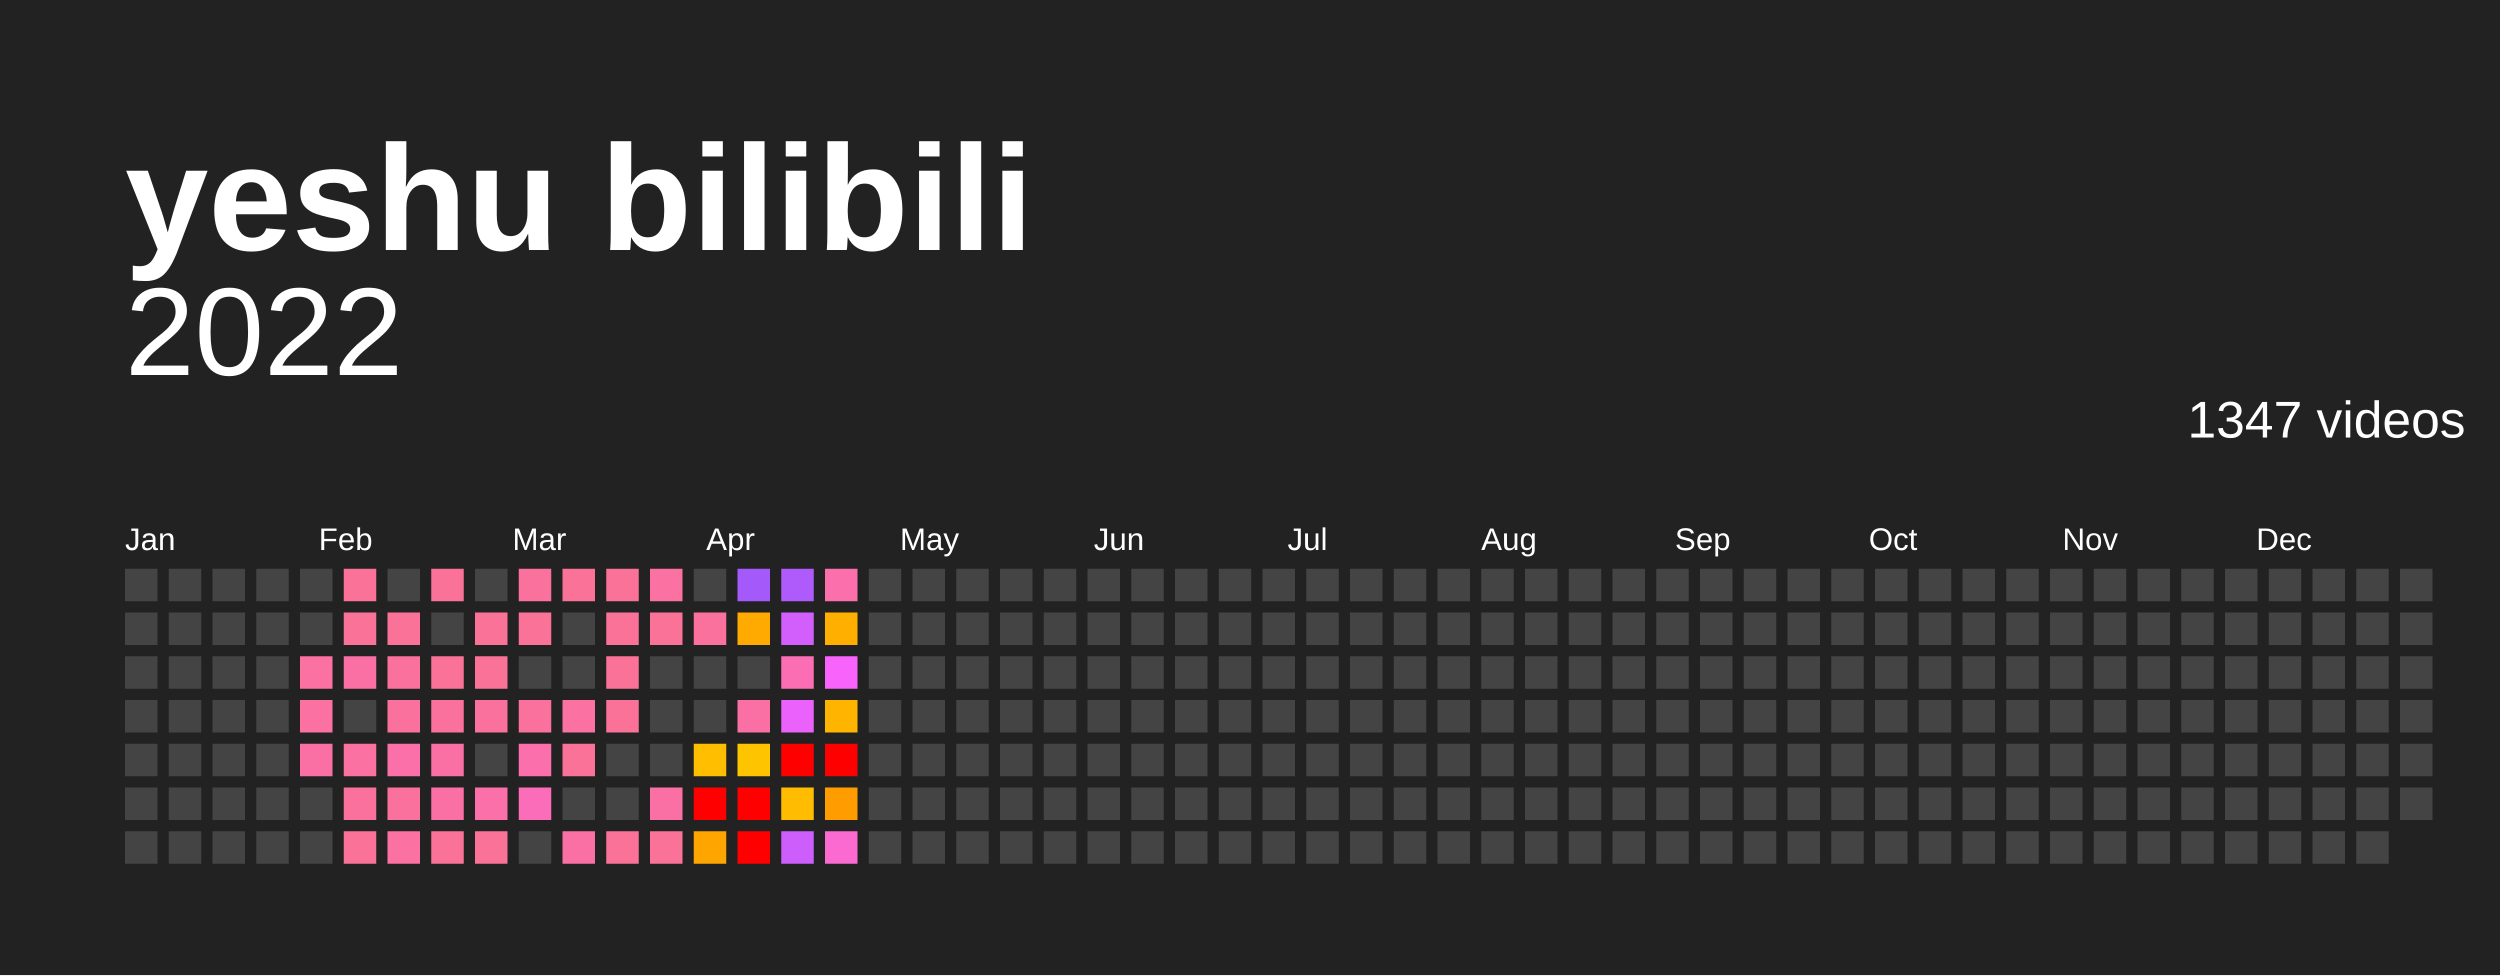
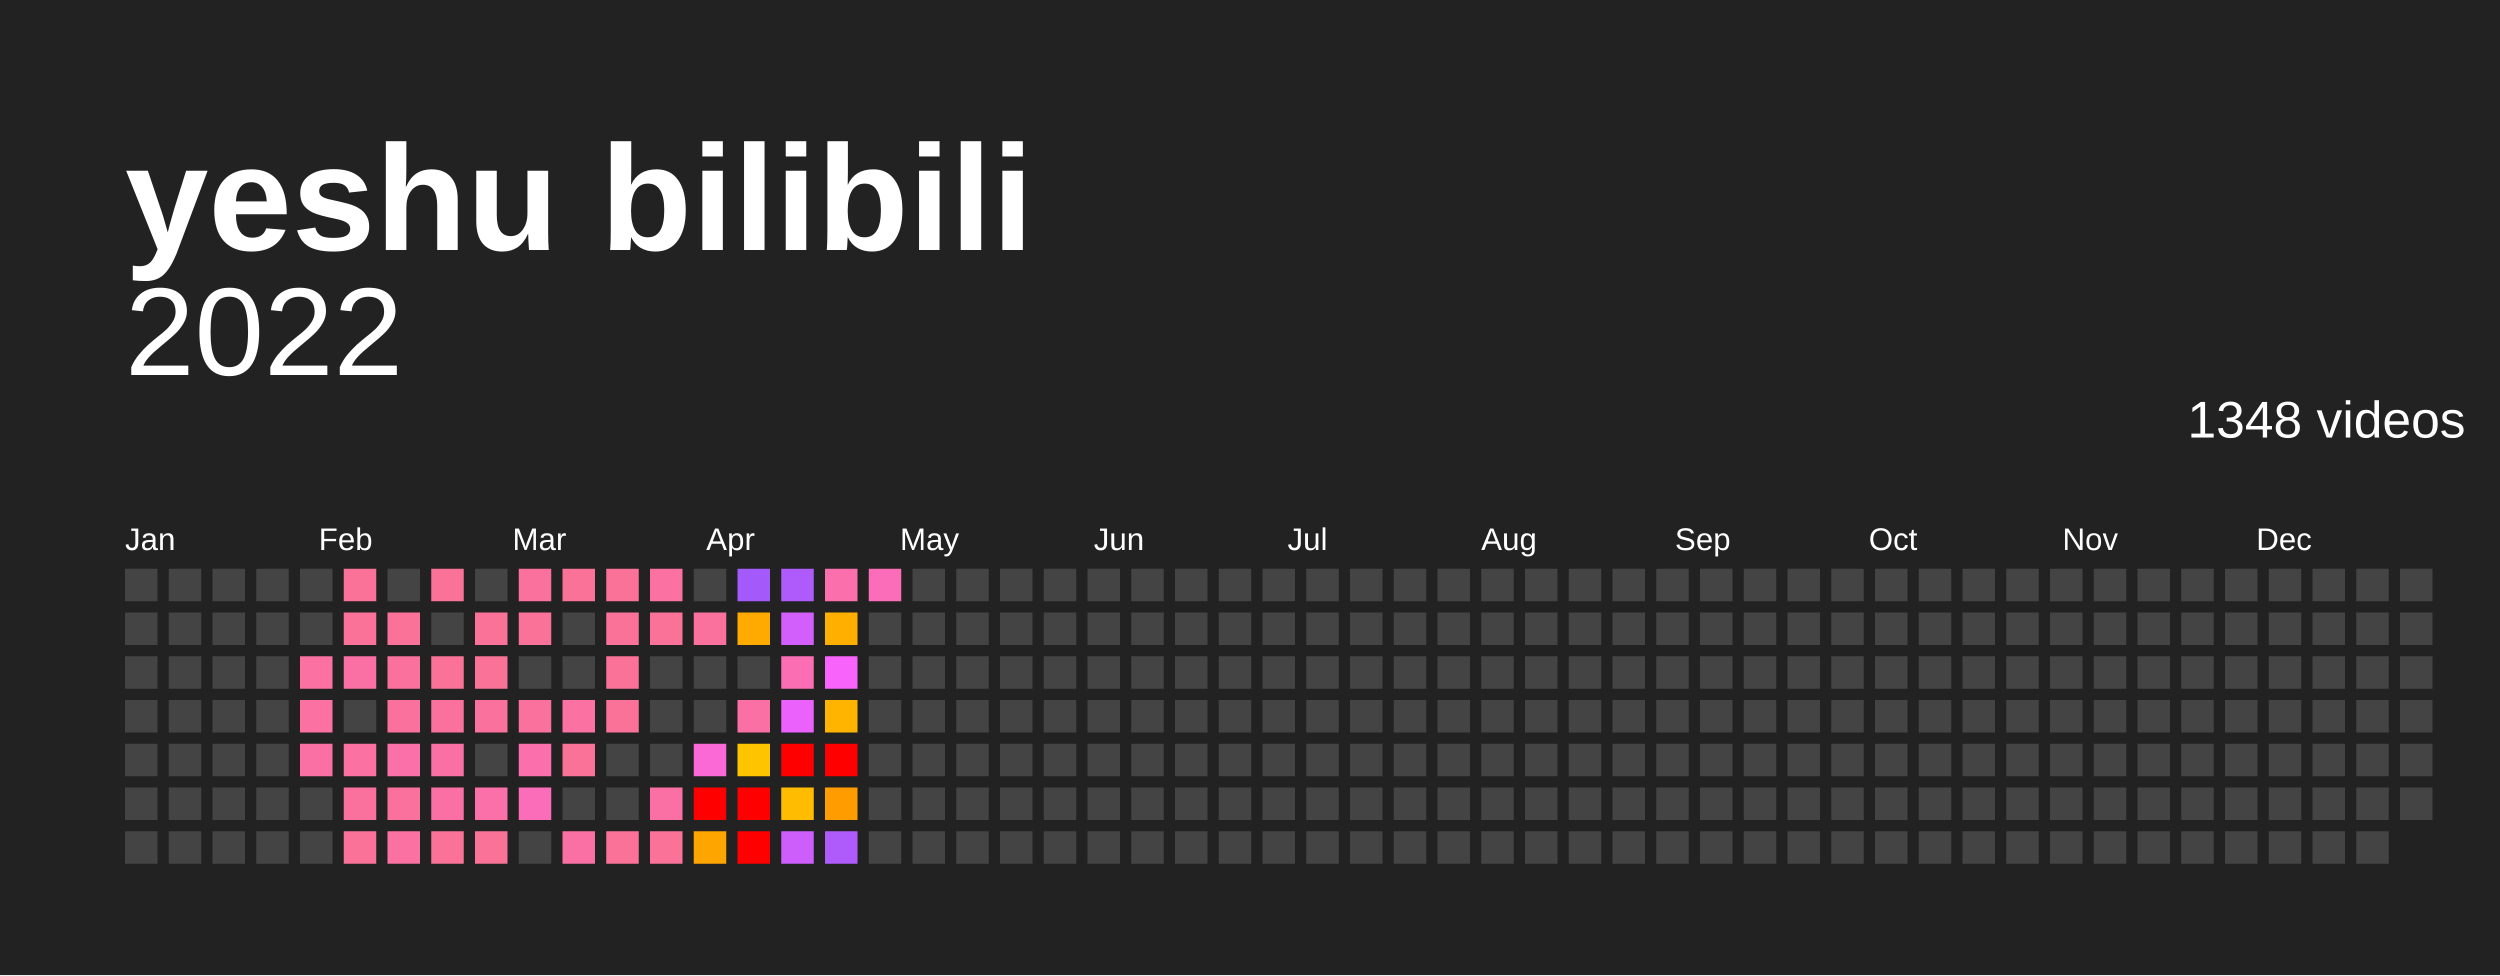
<svg xmlns="http://www.w3.org/2000/svg" baseProfile="full" height="78mm" version="1.1" viewBox="0,0,200,78" width="200mm">
  <defs />
  <rect fill="#222222" height="78" width="200" x="0" y="0" />
  <text fill="#FFFFFF" style="font-size:12px; font-family:Arial; font-weight:bold;" x="10" y="20">yeshu bilibili</text>
  <text alignment-baseline="hanging" fill="#FFFFFF" style="font-size:10.0px; font-family:Arial;" x="10" y="30">2022</text>
-   <text alignment-baseline="hanging" fill="#FFFFFF" style="font-size:4.125px; font-family:Arial;" x="175" y="35">1347 videos</text>
+   <text alignment-baseline="hanging" fill="#FFFFFF" style="font-size:4.125px; font-family:Arial;" x="175" y="35">1348 videos</text>
  <text fill="#FFFFFF" style="font-size:2.5px; font-family:Arial" x="10.0" y="44">Jan</text>
  <text fill="#FFFFFF" style="font-size:2.5px; font-family:Arial" x="25.5" y="44">Feb</text>
  <text fill="#FFFFFF" style="font-size:2.5px; font-family:Arial" x="41.0" y="44">Mar</text>
  <text fill="#FFFFFF" style="font-size:2.5px; font-family:Arial" x="56.5" y="44">Apr</text>
  <text fill="#FFFFFF" style="font-size:2.5px; font-family:Arial" x="72.0" y="44">May</text>
  <text fill="#FFFFFF" style="font-size:2.5px; font-family:Arial" x="87.5" y="44">Jun</text>
  <text fill="#FFFFFF" style="font-size:2.5px; font-family:Arial" x="103.0" y="44">Jul</text>
  <text fill="#FFFFFF" style="font-size:2.5px; font-family:Arial" x="118.5" y="44">Aug</text>
  <text fill="#FFFFFF" style="font-size:2.5px; font-family:Arial" x="134.0" y="44">Sep</text>
  <text fill="#FFFFFF" style="font-size:2.5px; font-family:Arial" x="149.5" y="44">Oct</text>
  <text fill="#FFFFFF" style="font-size:2.5px; font-family:Arial" x="165.0" y="44">Nov</text>
  <text fill="#FFFFFF" style="font-size:2.5px; font-family:Arial" x="180.5" y="44">Dec</text>
  <rect fill="#444444" height="2.6" width="2.6" x="10.0" y="45.5" />
  <rect fill="#444444" height="2.6" width="2.6" x="10.0" y="49.0" />
  <rect fill="#444444" height="2.6" width="2.6" x="10.0" y="52.5" />
  <rect fill="#444444" height="2.6" width="2.6" x="10.0" y="56.0" />
  <rect fill="#444444" height="2.6" width="2.6" x="10.0" y="59.5" />
  <rect fill="#444444" height="2.6" width="2.6" x="10.0" y="63.0" />
  <rect fill="#444444" height="2.6" width="2.6" x="10.0" y="66.5" />
  <rect fill="#444444" height="2.6" width="2.6" x="13.5" y="45.5" />
  <rect fill="#444444" height="2.6" width="2.6" x="13.5" y="49.0" />
  <rect fill="#444444" height="2.6" width="2.6" x="13.5" y="52.5" />
  <rect fill="#444444" height="2.6" width="2.6" x="13.5" y="56.0" />
  <rect fill="#444444" height="2.6" width="2.6" x="13.5" y="59.5" />
  <rect fill="#444444" height="2.6" width="2.6" x="13.5" y="63.0" />
  <rect fill="#444444" height="2.6" width="2.6" x="13.5" y="66.5" />
  <rect fill="#444444" height="2.6" width="2.6" x="17.0" y="45.5" />
  <rect fill="#444444" height="2.6" width="2.6" x="17.0" y="49.0" />
  <rect fill="#444444" height="2.6" width="2.6" x="17.0" y="52.5" />
  <rect fill="#444444" height="2.6" width="2.6" x="17.0" y="56.0" />
  <rect fill="#444444" height="2.6" width="2.6" x="17.0" y="59.5" />
  <rect fill="#444444" height="2.6" width="2.6" x="17.0" y="63.0" />
  <rect fill="#444444" height="2.6" width="2.6" x="17.0" y="66.5" />
  <rect fill="#444444" height="2.6" width="2.6" x="20.5" y="45.5" />
  <rect fill="#444444" height="2.6" width="2.6" x="20.5" y="49.0" />
  <rect fill="#444444" height="2.6" width="2.6" x="20.5" y="52.5" />
  <rect fill="#444444" height="2.6" width="2.6" x="20.5" y="56.0" />
  <rect fill="#444444" height="2.6" width="2.6" x="20.5" y="59.5" />
  <rect fill="#444444" height="2.6" width="2.6" x="20.5" y="63.0" />
  <rect fill="#444444" height="2.6" width="2.6" x="20.5" y="66.5" />
  <rect fill="#444444" height="2.6" width="2.6" x="24.0" y="45.5" />
  <rect fill="#444444" height="2.6" width="2.6" x="24.0" y="49.0" />
  <rect fill="#fb71a1" height="2.6" width="2.6" x="24.0" y="52.5" />
  <rect fill="#fb71a1" height="2.6" width="2.6" x="24.0" y="56.0" />
  <rect fill="#fb70a4" height="2.6" width="2.6" x="24.0" y="59.5" />
  <rect fill="#444444" height="2.6" width="2.6" x="24.0" y="63.0" />
  <rect fill="#444444" height="2.6" width="2.6" x="24.0" y="66.5" />
  <rect fill="#fb7299" height="2.6" width="2.6" x="27.5" y="45.5" />
  <rect fill="#fb7299" height="2.6" width="2.6" x="27.5" y="49.0" />
  <rect fill="#fb70a4" height="2.6" width="2.6" x="27.5" y="52.5" />
  <rect fill="#444444" height="2.6" width="2.6" x="27.5" y="56.0" />
  <rect fill="#fb71a1" height="2.6" width="2.6" x="27.5" y="59.5" />
  <rect fill="#fb719d" height="2.6" width="2.6" x="27.5" y="63.0" />
  <rect fill="#fb7299" height="2.6" width="2.6" x="27.5" y="66.5" />
  <rect fill="#444444" height="2.6" width="2.6" x="31.0" y="45.5" />
  <rect fill="#fb7299" height="2.6" width="2.6" x="31.0" y="49.0" />
  <rect fill="#fb719d" height="2.6" width="2.6" x="31.0" y="52.5" />
  <rect fill="#fb719d" height="2.6" width="2.6" x="31.0" y="56.0" />
  <rect fill="#fb70a8" height="2.6" width="2.6" x="31.0" y="59.5" />
  <rect fill="#fb719d" height="2.6" width="2.6" x="31.0" y="63.0" />
  <rect fill="#fb71a1" height="2.6" width="2.6" x="31.0" y="66.5" />
  <rect fill="#fb7299" height="2.6" width="2.6" x="34.5" y="45.5" />
  <rect fill="#444444" height="2.6" width="2.6" x="34.5" y="49.0" />
  <rect fill="#fb7299" height="2.6" width="2.6" x="34.5" y="52.5" />
  <rect fill="#fb719d" height="2.6" width="2.6" x="34.5" y="56.0" />
  <rect fill="#fb70a4" height="2.6" width="2.6" x="34.5" y="59.5" />
  <rect fill="#fb70a4" height="2.6" width="2.6" x="34.5" y="63.0" />
  <rect fill="#fb7299" height="2.6" width="2.6" x="34.5" y="66.5" />
  <rect fill="#444444" height="2.6" width="2.6" x="38.0" y="45.5" />
  <rect fill="#fb7299" height="2.6" width="2.6" x="38.0" y="49.0" />
  <rect fill="#fb7299" height="2.6" width="2.6" x="38.0" y="52.5" />
  <rect fill="#fb719d" height="2.6" width="2.6" x="38.0" y="56.0" />
  <rect fill="#444444" height="2.6" width="2.6" x="38.0" y="59.5" />
  <rect fill="#fb70a8" height="2.6" width="2.6" x="38.0" y="63.0" />
  <rect fill="#fb7299" height="2.6" width="2.6" x="38.0" y="66.5" />
  <rect fill="#fb719d" height="2.6" width="2.6" x="41.5" y="45.5" />
  <rect fill="#fb7299" height="2.6" width="2.6" x="41.5" y="49.0" />
  <rect fill="#444444" height="2.6" width="2.6" x="41.5" y="52.5" />
  <rect fill="#fb719d" height="2.6" width="2.6" x="41.5" y="56.0" />
  <rect fill="#fb6fac" height="2.6" width="2.6" x="41.5" y="59.5" />
  <rect fill="#fb6db8" height="2.6" width="2.6" x="41.5" y="63.0" />
  <rect fill="#444444" height="2.6" width="2.6" x="41.5" y="66.5" />
  <rect fill="#fb7299" height="2.6" width="2.6" x="45.0" y="45.5" />
  <rect fill="#444444" height="2.6" width="2.6" x="45.0" y="49.0" />
  <rect fill="#444444" height="2.6" width="2.6" x="45.0" y="52.5" />
  <rect fill="#fb71a1" height="2.6" width="2.6" x="45.0" y="56.0" />
  <rect fill="#fb7299" height="2.6" width="2.6" x="45.0" y="59.5" />
  <rect fill="#444444" height="2.6" width="2.6" x="45.0" y="63.0" />
  <rect fill="#fb70a4" height="2.6" width="2.6" x="45.0" y="66.5" />
  <rect fill="#fb7299" height="2.6" width="2.6" x="48.5" y="45.5" />
  <rect fill="#fb7299" height="2.6" width="2.6" x="48.5" y="49.0" />
  <rect fill="#fb7299" height="2.6" width="2.6" x="48.5" y="52.5" />
  <rect fill="#fb7299" height="2.6" width="2.6" x="48.5" y="56.0" />
  <rect fill="#444444" height="2.6" width="2.6" x="48.5" y="59.5" />
  <rect fill="#444444" height="2.6" width="2.6" x="48.5" y="63.0" />
  <rect fill="#fb7299" height="2.6" width="2.6" x="48.5" y="66.5" />
  <rect fill="#fb71a1" height="2.6" width="2.6" x="52.0" y="45.5" />
  <rect fill="#fb7299" height="2.6" width="2.6" x="52.0" y="49.0" />
  <rect fill="#444444" height="2.6" width="2.6" x="52.0" y="52.5" />
  <rect fill="#444444" height="2.6" width="2.6" x="52.0" y="56.0" />
  <rect fill="#444444" height="2.6" width="2.6" x="52.0" y="59.5" />
  <rect fill="#fb70a4" height="2.6" width="2.6" x="52.0" y="63.0" />
  <rect fill="#fb7299" height="2.6" width="2.6" x="52.0" y="66.5" />
  <rect fill="#444444" height="2.6" width="2.6" x="55.5" y="45.5" />
  <rect fill="#fb719d" height="2.6" width="2.6" x="55.5" y="49.0" />
  <rect fill="#444444" height="2.6" width="2.6" x="55.5" y="52.5" />
  <rect fill="#444444" height="2.6" width="2.6" x="55.5" y="56.0" />
-   <rect fill="#ffbe00" height="2.6" width="2.6" x="55.5" y="59.5" />
+   <rect fill="#fb69d6" height="2.6" width="2.6" x="55.5" y="59.5" />
  <rect fill="red" height="2.6" width="2.6" x="55.5" y="63.0" />
  <rect fill="#ffa500" height="2.6" width="2.6" x="55.5" y="66.5" />
  <rect fill="#a45afb" height="2.6" width="2.6" x="59.0" y="45.5" />
  <rect fill="#ffaa00" height="2.6" width="2.6" x="59.0" y="49.0" />
  <rect fill="#444444" height="2.6" width="2.6" x="59.0" y="52.5" />
  <rect fill="#fb70a4" height="2.6" width="2.6" x="59.0" y="56.0" />
  <rect fill="#ffc400" height="2.6" width="2.6" x="59.0" y="59.5" />
  <rect fill="red" height="2.6" width="2.6" x="59.0" y="63.0" />
  <rect fill="red" height="2.6" width="2.6" x="59.0" y="66.5" />
  <rect fill="#af5bfb" height="2.6" width="2.6" x="62.5" y="45.5" />
  <rect fill="#d25ffb" height="2.6" width="2.6" x="62.5" y="49.0" />
  <rect fill="#fb6eb4" height="2.6" width="2.6" x="62.5" y="52.5" />
  <rect fill="#ea62fb" height="2.6" width="2.6" x="62.5" y="56.0" />
  <rect fill="red" height="2.6" width="2.6" x="62.5" y="59.5" />
  <rect fill="#ffbc00" height="2.6" width="2.6" x="62.5" y="63.0" />
  <rect fill="#cd5efb" height="2.6" width="2.6" x="62.5" y="66.5" />
  <rect fill="#fb6fac" height="2.6" width="2.6" x="66.0" y="45.5" />
  <rect fill="#ffaf00" height="2.6" width="2.6" x="66.0" y="49.0" />
  <rect fill="#f864fb" height="2.6" width="2.6" x="66.0" y="52.5" />
  <rect fill="#ffb500" height="2.6" width="2.6" x="66.0" y="56.0" />
  <rect fill="red" height="2.6" width="2.6" x="66.0" y="59.5" />
  <rect fill="#ff9d00" height="2.6" width="2.6" x="66.0" y="63.0" />
-   <rect fill="#fb6ad1" height="2.6" width="2.6" x="66.0" y="66.5" />
-   <rect fill="#444444" height="2.6" width="2.6" x="69.5" y="45.5" />
+   <rect fill="#af5bfb" height="2.6" width="2.6" x="66.0" y="66.5" />
+   <rect fill="#fb6db8" height="2.6" width="2.6" x="69.5" y="45.5" />
  <rect fill="#444444" height="2.6" width="2.6" x="69.5" y="49.0" />
  <rect fill="#444444" height="2.6" width="2.6" x="69.5" y="52.5" />
  <rect fill="#444444" height="2.6" width="2.6" x="69.5" y="56.0" />
  <rect fill="#444444" height="2.6" width="2.6" x="69.5" y="59.5" />
  <rect fill="#444444" height="2.6" width="2.6" x="69.5" y="63.0" />
  <rect fill="#444444" height="2.6" width="2.6" x="69.5" y="66.5" />
  <rect fill="#444444" height="2.6" width="2.6" x="73.0" y="45.5" />
  <rect fill="#444444" height="2.6" width="2.6" x="73.0" y="49.0" />
  <rect fill="#444444" height="2.6" width="2.6" x="73.0" y="52.5" />
  <rect fill="#444444" height="2.6" width="2.6" x="73.0" y="56.0" />
  <rect fill="#444444" height="2.6" width="2.6" x="73.0" y="59.5" />
  <rect fill="#444444" height="2.6" width="2.6" x="73.0" y="63.0" />
  <rect fill="#444444" height="2.6" width="2.6" x="73.0" y="66.5" />
  <rect fill="#444444" height="2.6" width="2.6" x="76.5" y="45.5" />
  <rect fill="#444444" height="2.6" width="2.6" x="76.5" y="49.0" />
  <rect fill="#444444" height="2.6" width="2.6" x="76.5" y="52.5" />
  <rect fill="#444444" height="2.6" width="2.6" x="76.5" y="56.0" />
  <rect fill="#444444" height="2.6" width="2.6" x="76.5" y="59.5" />
  <rect fill="#444444" height="2.6" width="2.6" x="76.5" y="63.0" />
  <rect fill="#444444" height="2.6" width="2.6" x="76.5" y="66.5" />
  <rect fill="#444444" height="2.6" width="2.6" x="80.0" y="45.5" />
  <rect fill="#444444" height="2.6" width="2.6" x="80.0" y="49.0" />
  <rect fill="#444444" height="2.6" width="2.6" x="80.0" y="52.5" />
  <rect fill="#444444" height="2.6" width="2.6" x="80.0" y="56.0" />
  <rect fill="#444444" height="2.6" width="2.6" x="80.0" y="59.5" />
  <rect fill="#444444" height="2.6" width="2.6" x="80.0" y="63.0" />
  <rect fill="#444444" height="2.6" width="2.6" x="80.0" y="66.5" />
  <rect fill="#444444" height="2.6" width="2.6" x="83.5" y="45.5" />
  <rect fill="#444444" height="2.6" width="2.6" x="83.5" y="49.0" />
  <rect fill="#444444" height="2.6" width="2.6" x="83.5" y="52.5" />
  <rect fill="#444444" height="2.6" width="2.6" x="83.5" y="56.0" />
  <rect fill="#444444" height="2.6" width="2.6" x="83.5" y="59.5" />
  <rect fill="#444444" height="2.6" width="2.6" x="83.5" y="63.0" />
  <rect fill="#444444" height="2.6" width="2.6" x="83.5" y="66.5" />
  <rect fill="#444444" height="2.6" width="2.6" x="87.0" y="45.5" />
  <rect fill="#444444" height="2.6" width="2.6" x="87.0" y="49.0" />
  <rect fill="#444444" height="2.6" width="2.6" x="87.0" y="52.5" />
  <rect fill="#444444" height="2.6" width="2.6" x="87.0" y="56.0" />
  <rect fill="#444444" height="2.6" width="2.6" x="87.0" y="59.5" />
  <rect fill="#444444" height="2.6" width="2.6" x="87.0" y="63.0" />
  <rect fill="#444444" height="2.6" width="2.6" x="87.0" y="66.5" />
  <rect fill="#444444" height="2.6" width="2.6" x="90.5" y="45.5" />
  <rect fill="#444444" height="2.6" width="2.6" x="90.5" y="49.0" />
  <rect fill="#444444" height="2.6" width="2.6" x="90.5" y="52.5" />
  <rect fill="#444444" height="2.6" width="2.6" x="90.5" y="56.0" />
  <rect fill="#444444" height="2.6" width="2.6" x="90.5" y="59.5" />
  <rect fill="#444444" height="2.6" width="2.6" x="90.5" y="63.0" />
  <rect fill="#444444" height="2.6" width="2.6" x="90.5" y="66.5" />
  <rect fill="#444444" height="2.6" width="2.6" x="94.0" y="45.5" />
  <rect fill="#444444" height="2.6" width="2.6" x="94.0" y="49.0" />
  <rect fill="#444444" height="2.6" width="2.6" x="94.0" y="52.5" />
  <rect fill="#444444" height="2.6" width="2.6" x="94.0" y="56.0" />
  <rect fill="#444444" height="2.6" width="2.6" x="94.0" y="59.5" />
  <rect fill="#444444" height="2.6" width="2.6" x="94.0" y="63.0" />
  <rect fill="#444444" height="2.6" width="2.6" x="94.0" y="66.5" />
  <rect fill="#444444" height="2.6" width="2.6" x="97.5" y="45.5" />
  <rect fill="#444444" height="2.6" width="2.6" x="97.5" y="49.0" />
  <rect fill="#444444" height="2.6" width="2.6" x="97.5" y="52.5" />
  <rect fill="#444444" height="2.6" width="2.6" x="97.5" y="56.0" />
  <rect fill="#444444" height="2.6" width="2.6" x="97.5" y="59.5" />
  <rect fill="#444444" height="2.6" width="2.6" x="97.5" y="63.0" />
  <rect fill="#444444" height="2.6" width="2.6" x="97.5" y="66.5" />
  <rect fill="#444444" height="2.6" width="2.6" x="101.0" y="45.5" />
  <rect fill="#444444" height="2.6" width="2.6" x="101.0" y="49.0" />
  <rect fill="#444444" height="2.6" width="2.6" x="101.0" y="52.5" />
  <rect fill="#444444" height="2.6" width="2.6" x="101.0" y="56.0" />
  <rect fill="#444444" height="2.6" width="2.6" x="101.0" y="59.5" />
  <rect fill="#444444" height="2.6" width="2.6" x="101.0" y="63.0" />
  <rect fill="#444444" height="2.6" width="2.6" x="101.0" y="66.5" />
  <rect fill="#444444" height="2.6" width="2.6" x="104.5" y="45.5" />
  <rect fill="#444444" height="2.6" width="2.6" x="104.5" y="49.0" />
  <rect fill="#444444" height="2.6" width="2.6" x="104.5" y="52.5" />
  <rect fill="#444444" height="2.6" width="2.6" x="104.5" y="56.0" />
  <rect fill="#444444" height="2.6" width="2.6" x="104.5" y="59.5" />
  <rect fill="#444444" height="2.6" width="2.6" x="104.5" y="63.0" />
  <rect fill="#444444" height="2.6" width="2.6" x="104.5" y="66.5" />
  <rect fill="#444444" height="2.6" width="2.6" x="108.0" y="45.5" />
  <rect fill="#444444" height="2.6" width="2.6" x="108.0" y="49.0" />
  <rect fill="#444444" height="2.6" width="2.6" x="108.0" y="52.5" />
  <rect fill="#444444" height="2.6" width="2.6" x="108.0" y="56.0" />
  <rect fill="#444444" height="2.6" width="2.6" x="108.0" y="59.5" />
  <rect fill="#444444" height="2.6" width="2.6" x="108.0" y="63.0" />
  <rect fill="#444444" height="2.6" width="2.6" x="108.0" y="66.5" />
  <rect fill="#444444" height="2.6" width="2.6" x="111.5" y="45.5" />
  <rect fill="#444444" height="2.6" width="2.6" x="111.5" y="49.0" />
  <rect fill="#444444" height="2.6" width="2.6" x="111.5" y="52.5" />
  <rect fill="#444444" height="2.6" width="2.6" x="111.5" y="56.0" />
  <rect fill="#444444" height="2.6" width="2.6" x="111.5" y="59.5" />
  <rect fill="#444444" height="2.6" width="2.6" x="111.5" y="63.0" />
  <rect fill="#444444" height="2.6" width="2.6" x="111.5" y="66.5" />
  <rect fill="#444444" height="2.6" width="2.6" x="115.0" y="45.5" />
  <rect fill="#444444" height="2.6" width="2.6" x="115.0" y="49.0" />
  <rect fill="#444444" height="2.6" width="2.6" x="115.0" y="52.5" />
  <rect fill="#444444" height="2.6" width="2.6" x="115.0" y="56.0" />
  <rect fill="#444444" height="2.6" width="2.6" x="115.0" y="59.5" />
  <rect fill="#444444" height="2.6" width="2.6" x="115.0" y="63.0" />
  <rect fill="#444444" height="2.6" width="2.6" x="115.0" y="66.5" />
  <rect fill="#444444" height="2.6" width="2.6" x="118.5" y="45.5" />
  <rect fill="#444444" height="2.6" width="2.6" x="118.5" y="49.0" />
  <rect fill="#444444" height="2.6" width="2.6" x="118.5" y="52.5" />
  <rect fill="#444444" height="2.6" width="2.6" x="118.5" y="56.0" />
  <rect fill="#444444" height="2.6" width="2.6" x="118.5" y="59.5" />
  <rect fill="#444444" height="2.6" width="2.6" x="118.5" y="63.0" />
  <rect fill="#444444" height="2.6" width="2.6" x="118.5" y="66.5" />
  <rect fill="#444444" height="2.6" width="2.6" x="122.0" y="45.5" />
  <rect fill="#444444" height="2.6" width="2.6" x="122.0" y="49.0" />
  <rect fill="#444444" height="2.6" width="2.6" x="122.0" y="52.5" />
  <rect fill="#444444" height="2.6" width="2.6" x="122.0" y="56.0" />
  <rect fill="#444444" height="2.6" width="2.6" x="122.0" y="59.5" />
  <rect fill="#444444" height="2.6" width="2.6" x="122.0" y="63.0" />
  <rect fill="#444444" height="2.6" width="2.6" x="122.0" y="66.5" />
  <rect fill="#444444" height="2.6" width="2.6" x="125.5" y="45.5" />
  <rect fill="#444444" height="2.6" width="2.6" x="125.5" y="49.0" />
  <rect fill="#444444" height="2.6" width="2.6" x="125.5" y="52.5" />
  <rect fill="#444444" height="2.6" width="2.6" x="125.5" y="56.0" />
  <rect fill="#444444" height="2.6" width="2.6" x="125.5" y="59.5" />
  <rect fill="#444444" height="2.6" width="2.6" x="125.5" y="63.0" />
  <rect fill="#444444" height="2.6" width="2.6" x="125.5" y="66.5" />
  <rect fill="#444444" height="2.6" width="2.6" x="129.0" y="45.5" />
  <rect fill="#444444" height="2.6" width="2.6" x="129.0" y="49.0" />
  <rect fill="#444444" height="2.6" width="2.6" x="129.0" y="52.5" />
  <rect fill="#444444" height="2.6" width="2.6" x="129.0" y="56.0" />
  <rect fill="#444444" height="2.6" width="2.6" x="129.0" y="59.5" />
  <rect fill="#444444" height="2.6" width="2.6" x="129.0" y="63.0" />
  <rect fill="#444444" height="2.6" width="2.6" x="129.0" y="66.5" />
  <rect fill="#444444" height="2.6" width="2.6" x="132.5" y="45.5" />
  <rect fill="#444444" height="2.6" width="2.6" x="132.5" y="49.0" />
  <rect fill="#444444" height="2.6" width="2.6" x="132.5" y="52.5" />
  <rect fill="#444444" height="2.6" width="2.6" x="132.5" y="56.0" />
  <rect fill="#444444" height="2.6" width="2.6" x="132.5" y="59.5" />
  <rect fill="#444444" height="2.6" width="2.6" x="132.5" y="63.0" />
  <rect fill="#444444" height="2.6" width="2.6" x="132.5" y="66.5" />
  <rect fill="#444444" height="2.6" width="2.6" x="136.0" y="45.5" />
  <rect fill="#444444" height="2.6" width="2.6" x="136.0" y="49.0" />
  <rect fill="#444444" height="2.6" width="2.6" x="136.0" y="52.5" />
  <rect fill="#444444" height="2.6" width="2.6" x="136.0" y="56.0" />
  <rect fill="#444444" height="2.6" width="2.6" x="136.0" y="59.5" />
  <rect fill="#444444" height="2.6" width="2.6" x="136.0" y="63.0" />
  <rect fill="#444444" height="2.6" width="2.6" x="136.0" y="66.5" />
  <rect fill="#444444" height="2.6" width="2.6" x="139.5" y="45.5" />
  <rect fill="#444444" height="2.6" width="2.6" x="139.5" y="49.0" />
  <rect fill="#444444" height="2.6" width="2.6" x="139.5" y="52.5" />
  <rect fill="#444444" height="2.6" width="2.6" x="139.5" y="56.0" />
  <rect fill="#444444" height="2.6" width="2.6" x="139.5" y="59.5" />
  <rect fill="#444444" height="2.6" width="2.6" x="139.5" y="63.0" />
  <rect fill="#444444" height="2.6" width="2.6" x="139.5" y="66.5" />
  <rect fill="#444444" height="2.6" width="2.6" x="143.0" y="45.5" />
  <rect fill="#444444" height="2.6" width="2.6" x="143.0" y="49.0" />
  <rect fill="#444444" height="2.6" width="2.6" x="143.0" y="52.5" />
  <rect fill="#444444" height="2.6" width="2.6" x="143.0" y="56.0" />
  <rect fill="#444444" height="2.6" width="2.6" x="143.0" y="59.5" />
  <rect fill="#444444" height="2.6" width="2.6" x="143.0" y="63.0" />
  <rect fill="#444444" height="2.6" width="2.6" x="143.0" y="66.5" />
  <rect fill="#444444" height="2.6" width="2.6" x="146.5" y="45.5" />
  <rect fill="#444444" height="2.6" width="2.6" x="146.5" y="49.0" />
  <rect fill="#444444" height="2.6" width="2.6" x="146.5" y="52.5" />
  <rect fill="#444444" height="2.6" width="2.6" x="146.5" y="56.0" />
  <rect fill="#444444" height="2.6" width="2.6" x="146.5" y="59.5" />
  <rect fill="#444444" height="2.6" width="2.6" x="146.5" y="63.0" />
  <rect fill="#444444" height="2.6" width="2.6" x="146.5" y="66.5" />
  <rect fill="#444444" height="2.6" width="2.6" x="150.0" y="45.5" />
  <rect fill="#444444" height="2.6" width="2.6" x="150.0" y="49.0" />
  <rect fill="#444444" height="2.6" width="2.6" x="150.0" y="52.5" />
  <rect fill="#444444" height="2.6" width="2.6" x="150.0" y="56.0" />
  <rect fill="#444444" height="2.6" width="2.6" x="150.0" y="59.5" />
  <rect fill="#444444" height="2.6" width="2.6" x="150.0" y="63.0" />
  <rect fill="#444444" height="2.6" width="2.6" x="150.0" y="66.5" />
  <rect fill="#444444" height="2.6" width="2.6" x="153.5" y="45.5" />
  <rect fill="#444444" height="2.6" width="2.6" x="153.5" y="49.0" />
  <rect fill="#444444" height="2.6" width="2.6" x="153.5" y="52.5" />
  <rect fill="#444444" height="2.6" width="2.6" x="153.5" y="56.0" />
  <rect fill="#444444" height="2.6" width="2.6" x="153.5" y="59.5" />
  <rect fill="#444444" height="2.6" width="2.6" x="153.5" y="63.0" />
  <rect fill="#444444" height="2.6" width="2.6" x="153.5" y="66.5" />
  <rect fill="#444444" height="2.6" width="2.6" x="157.0" y="45.5" />
  <rect fill="#444444" height="2.6" width="2.6" x="157.0" y="49.0" />
  <rect fill="#444444" height="2.6" width="2.6" x="157.0" y="52.5" />
  <rect fill="#444444" height="2.6" width="2.6" x="157.0" y="56.0" />
  <rect fill="#444444" height="2.6" width="2.6" x="157.0" y="59.5" />
  <rect fill="#444444" height="2.6" width="2.6" x="157.0" y="63.0" />
  <rect fill="#444444" height="2.6" width="2.6" x="157.0" y="66.5" />
  <rect fill="#444444" height="2.6" width="2.6" x="160.5" y="45.5" />
  <rect fill="#444444" height="2.6" width="2.6" x="160.5" y="49.0" />
  <rect fill="#444444" height="2.6" width="2.6" x="160.5" y="52.5" />
  <rect fill="#444444" height="2.6" width="2.6" x="160.5" y="56.0" />
  <rect fill="#444444" height="2.6" width="2.6" x="160.5" y="59.5" />
  <rect fill="#444444" height="2.6" width="2.6" x="160.5" y="63.0" />
  <rect fill="#444444" height="2.6" width="2.6" x="160.5" y="66.5" />
  <rect fill="#444444" height="2.6" width="2.6" x="164.0" y="45.5" />
  <rect fill="#444444" height="2.6" width="2.6" x="164.0" y="49.0" />
  <rect fill="#444444" height="2.6" width="2.6" x="164.0" y="52.5" />
  <rect fill="#444444" height="2.6" width="2.6" x="164.0" y="56.0" />
  <rect fill="#444444" height="2.6" width="2.6" x="164.0" y="59.5" />
  <rect fill="#444444" height="2.6" width="2.6" x="164.0" y="63.0" />
  <rect fill="#444444" height="2.6" width="2.6" x="164.0" y="66.5" />
  <rect fill="#444444" height="2.6" width="2.6" x="167.5" y="45.5" />
  <rect fill="#444444" height="2.6" width="2.6" x="167.5" y="49.0" />
  <rect fill="#444444" height="2.6" width="2.6" x="167.5" y="52.5" />
  <rect fill="#444444" height="2.6" width="2.6" x="167.5" y="56.0" />
  <rect fill="#444444" height="2.6" width="2.6" x="167.5" y="59.5" />
  <rect fill="#444444" height="2.6" width="2.6" x="167.5" y="63.0" />
  <rect fill="#444444" height="2.6" width="2.6" x="167.5" y="66.5" />
  <rect fill="#444444" height="2.6" width="2.6" x="171.0" y="45.5" />
  <rect fill="#444444" height="2.6" width="2.6" x="171.0" y="49.0" />
  <rect fill="#444444" height="2.6" width="2.6" x="171.0" y="52.5" />
  <rect fill="#444444" height="2.6" width="2.6" x="171.0" y="56.0" />
  <rect fill="#444444" height="2.6" width="2.6" x="171.0" y="59.5" />
  <rect fill="#444444" height="2.6" width="2.6" x="171.0" y="63.0" />
  <rect fill="#444444" height="2.6" width="2.6" x="171.0" y="66.5" />
  <rect fill="#444444" height="2.6" width="2.6" x="174.5" y="45.5" />
  <rect fill="#444444" height="2.6" width="2.6" x="174.5" y="49.0" />
  <rect fill="#444444" height="2.6" width="2.6" x="174.5" y="52.5" />
  <rect fill="#444444" height="2.6" width="2.6" x="174.5" y="56.0" />
  <rect fill="#444444" height="2.6" width="2.6" x="174.5" y="59.5" />
  <rect fill="#444444" height="2.6" width="2.6" x="174.5" y="63.0" />
  <rect fill="#444444" height="2.6" width="2.6" x="174.5" y="66.5" />
  <rect fill="#444444" height="2.6" width="2.6" x="178.0" y="45.5" />
  <rect fill="#444444" height="2.6" width="2.6" x="178.0" y="49.0" />
  <rect fill="#444444" height="2.6" width="2.6" x="178.0" y="52.5" />
  <rect fill="#444444" height="2.6" width="2.6" x="178.0" y="56.0" />
  <rect fill="#444444" height="2.6" width="2.6" x="178.0" y="59.5" />
  <rect fill="#444444" height="2.6" width="2.6" x="178.0" y="63.0" />
  <rect fill="#444444" height="2.6" width="2.6" x="178.0" y="66.5" />
  <rect fill="#444444" height="2.6" width="2.6" x="181.5" y="45.5" />
  <rect fill="#444444" height="2.6" width="2.6" x="181.5" y="49.0" />
  <rect fill="#444444" height="2.6" width="2.6" x="181.5" y="52.5" />
  <rect fill="#444444" height="2.6" width="2.6" x="181.5" y="56.0" />
  <rect fill="#444444" height="2.6" width="2.6" x="181.5" y="59.5" />
  <rect fill="#444444" height="2.6" width="2.6" x="181.5" y="63.0" />
  <rect fill="#444444" height="2.6" width="2.6" x="181.5" y="66.5" />
  <rect fill="#444444" height="2.6" width="2.6" x="185.0" y="45.5" />
  <rect fill="#444444" height="2.6" width="2.6" x="185.0" y="49.0" />
  <rect fill="#444444" height="2.6" width="2.6" x="185.0" y="52.5" />
  <rect fill="#444444" height="2.6" width="2.6" x="185.0" y="56.0" />
  <rect fill="#444444" height="2.6" width="2.6" x="185.0" y="59.5" />
  <rect fill="#444444" height="2.6" width="2.6" x="185.0" y="63.0" />
  <rect fill="#444444" height="2.6" width="2.6" x="185.0" y="66.5" />
  <rect fill="#444444" height="2.6" width="2.6" x="188.5" y="45.5" />
  <rect fill="#444444" height="2.6" width="2.6" x="188.5" y="49.0" />
  <rect fill="#444444" height="2.6" width="2.6" x="188.5" y="52.5" />
  <rect fill="#444444" height="2.6" width="2.6" x="188.5" y="56.0" />
  <rect fill="#444444" height="2.6" width="2.6" x="188.5" y="59.5" />
  <rect fill="#444444" height="2.6" width="2.6" x="188.5" y="63.0" />
  <rect fill="#444444" height="2.6" width="2.6" x="188.5" y="66.5" />
  <rect fill="#444444" height="2.6" width="2.6" x="192.0" y="45.5" />
  <rect fill="#444444" height="2.6" width="2.6" x="192.0" y="49.0" />
  <rect fill="#444444" height="2.6" width="2.6" x="192.0" y="52.5" />
  <rect fill="#444444" height="2.6" width="2.6" x="192.0" y="56.0" />
  <rect fill="#444444" height="2.6" width="2.6" x="192.0" y="59.5" />
  <rect fill="#444444" height="2.6" width="2.6" x="192.0" y="63.0" />
</svg>
